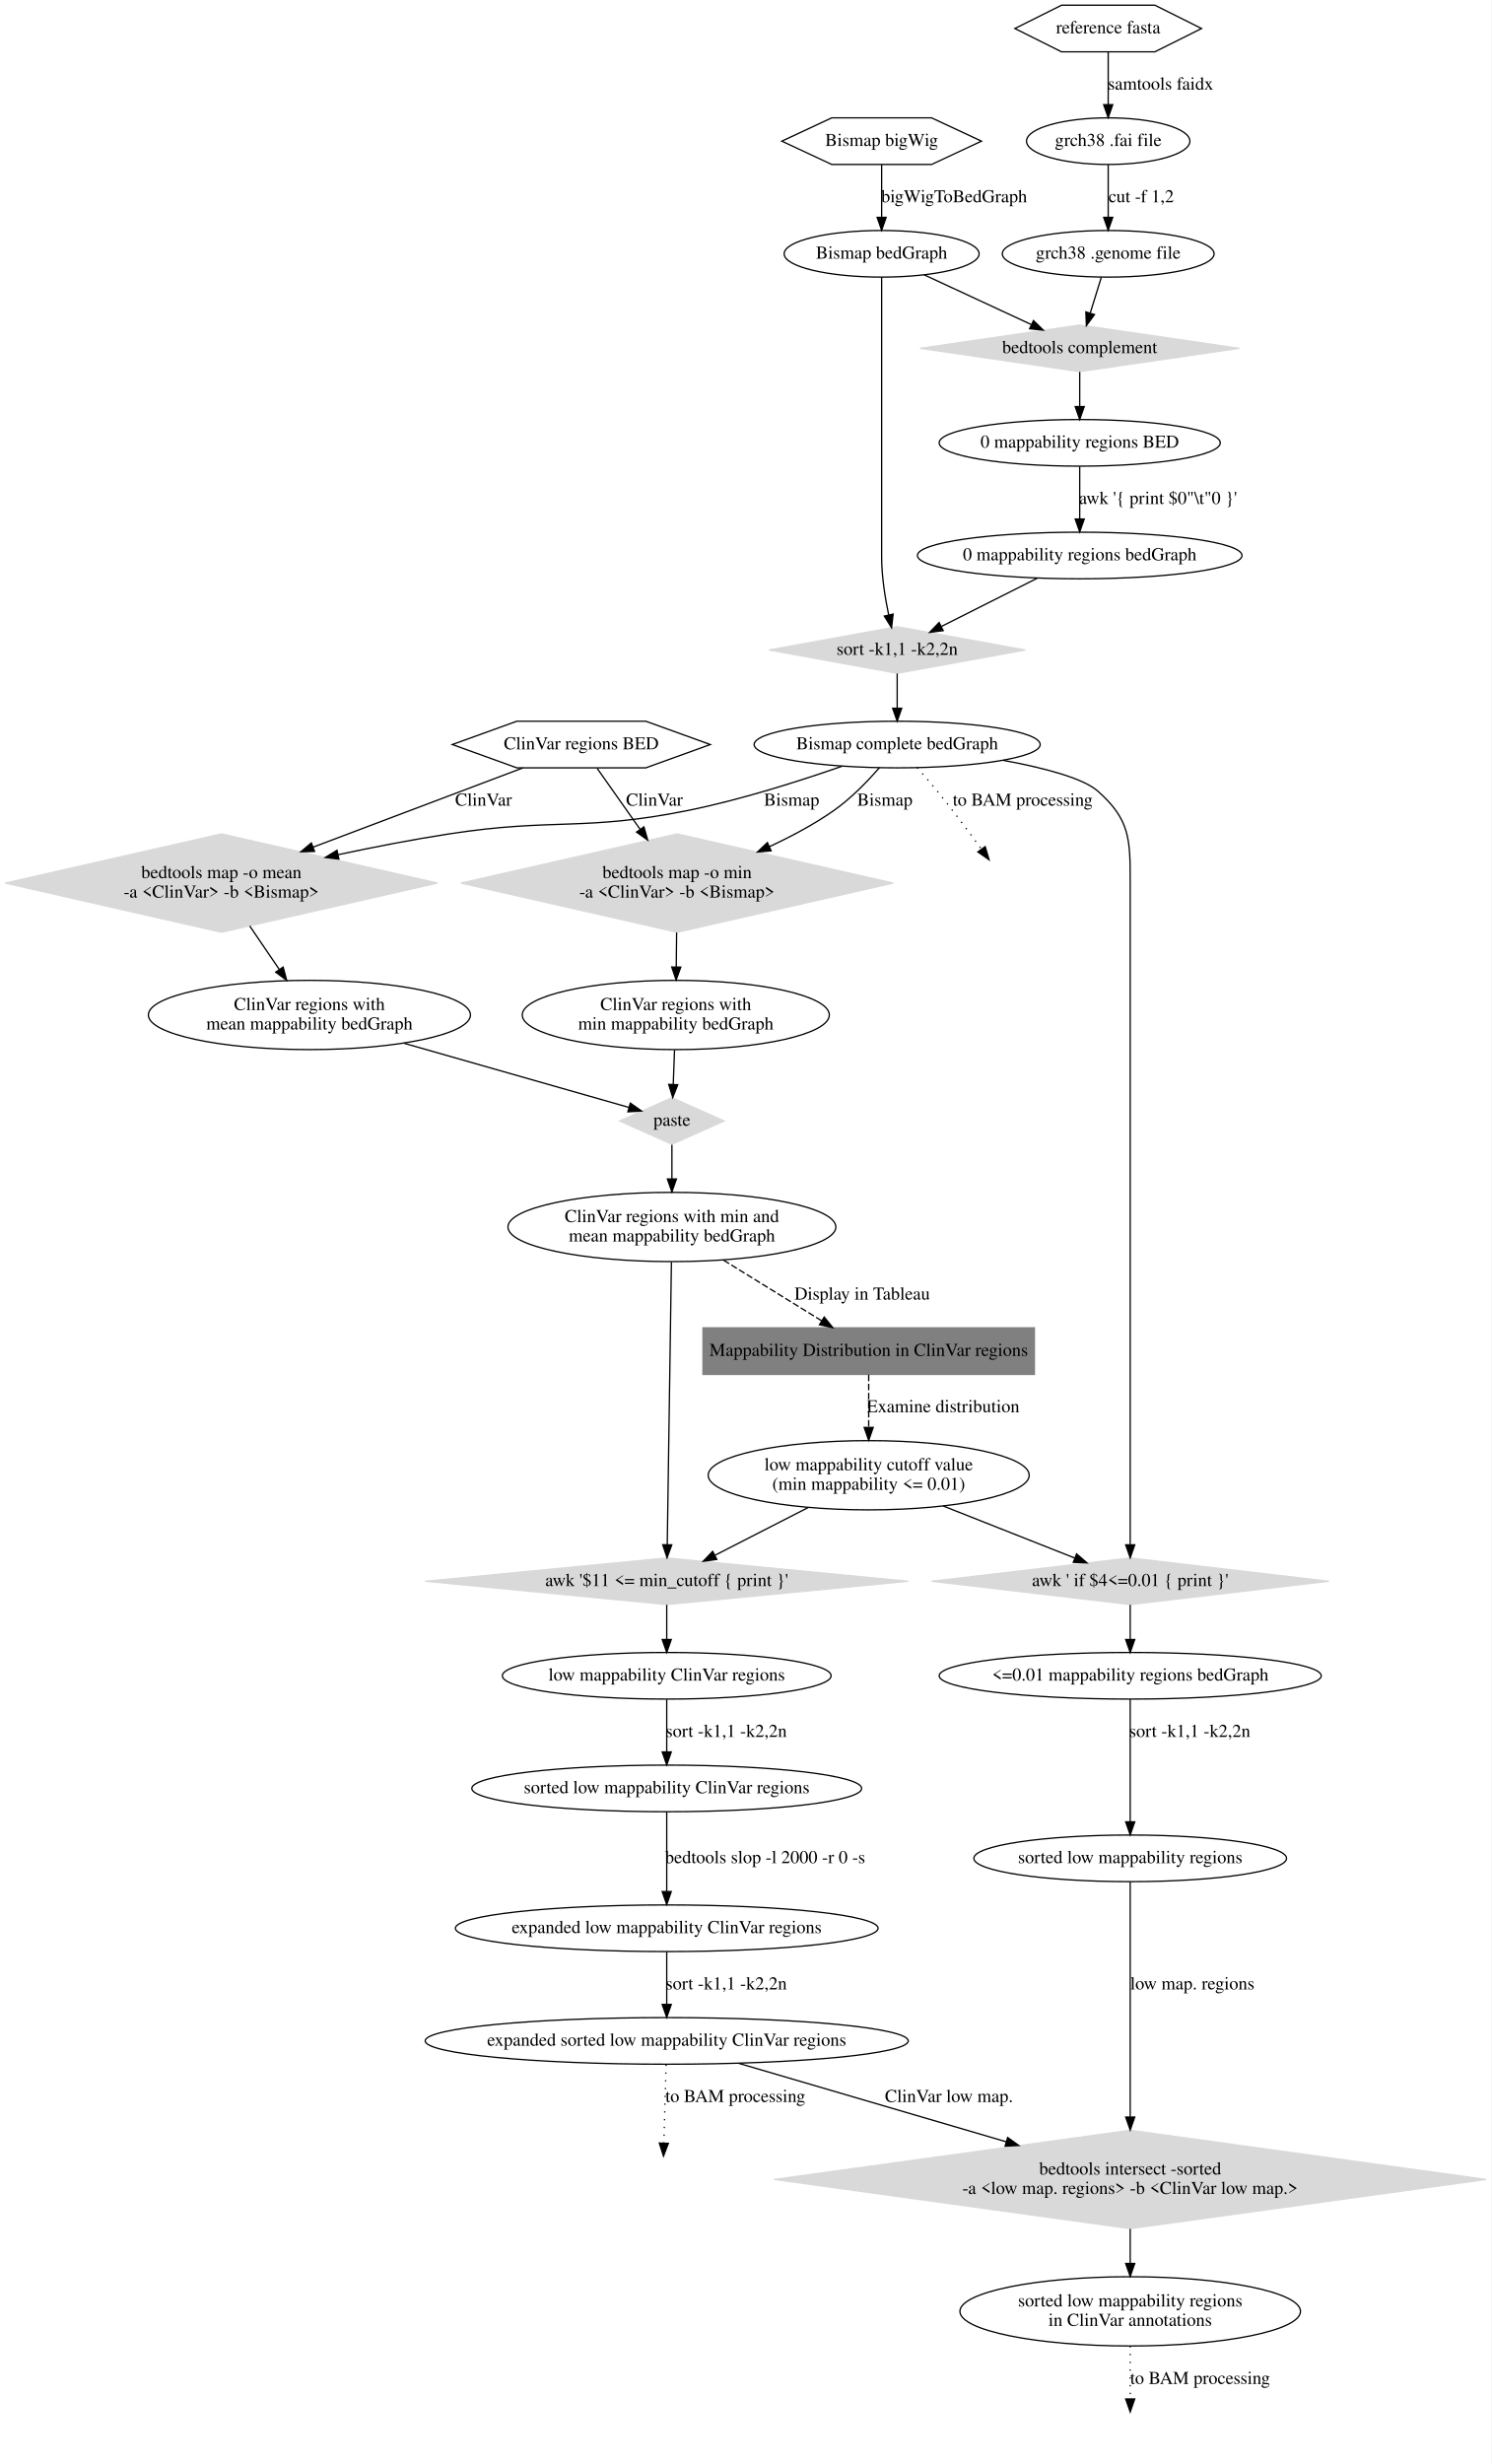
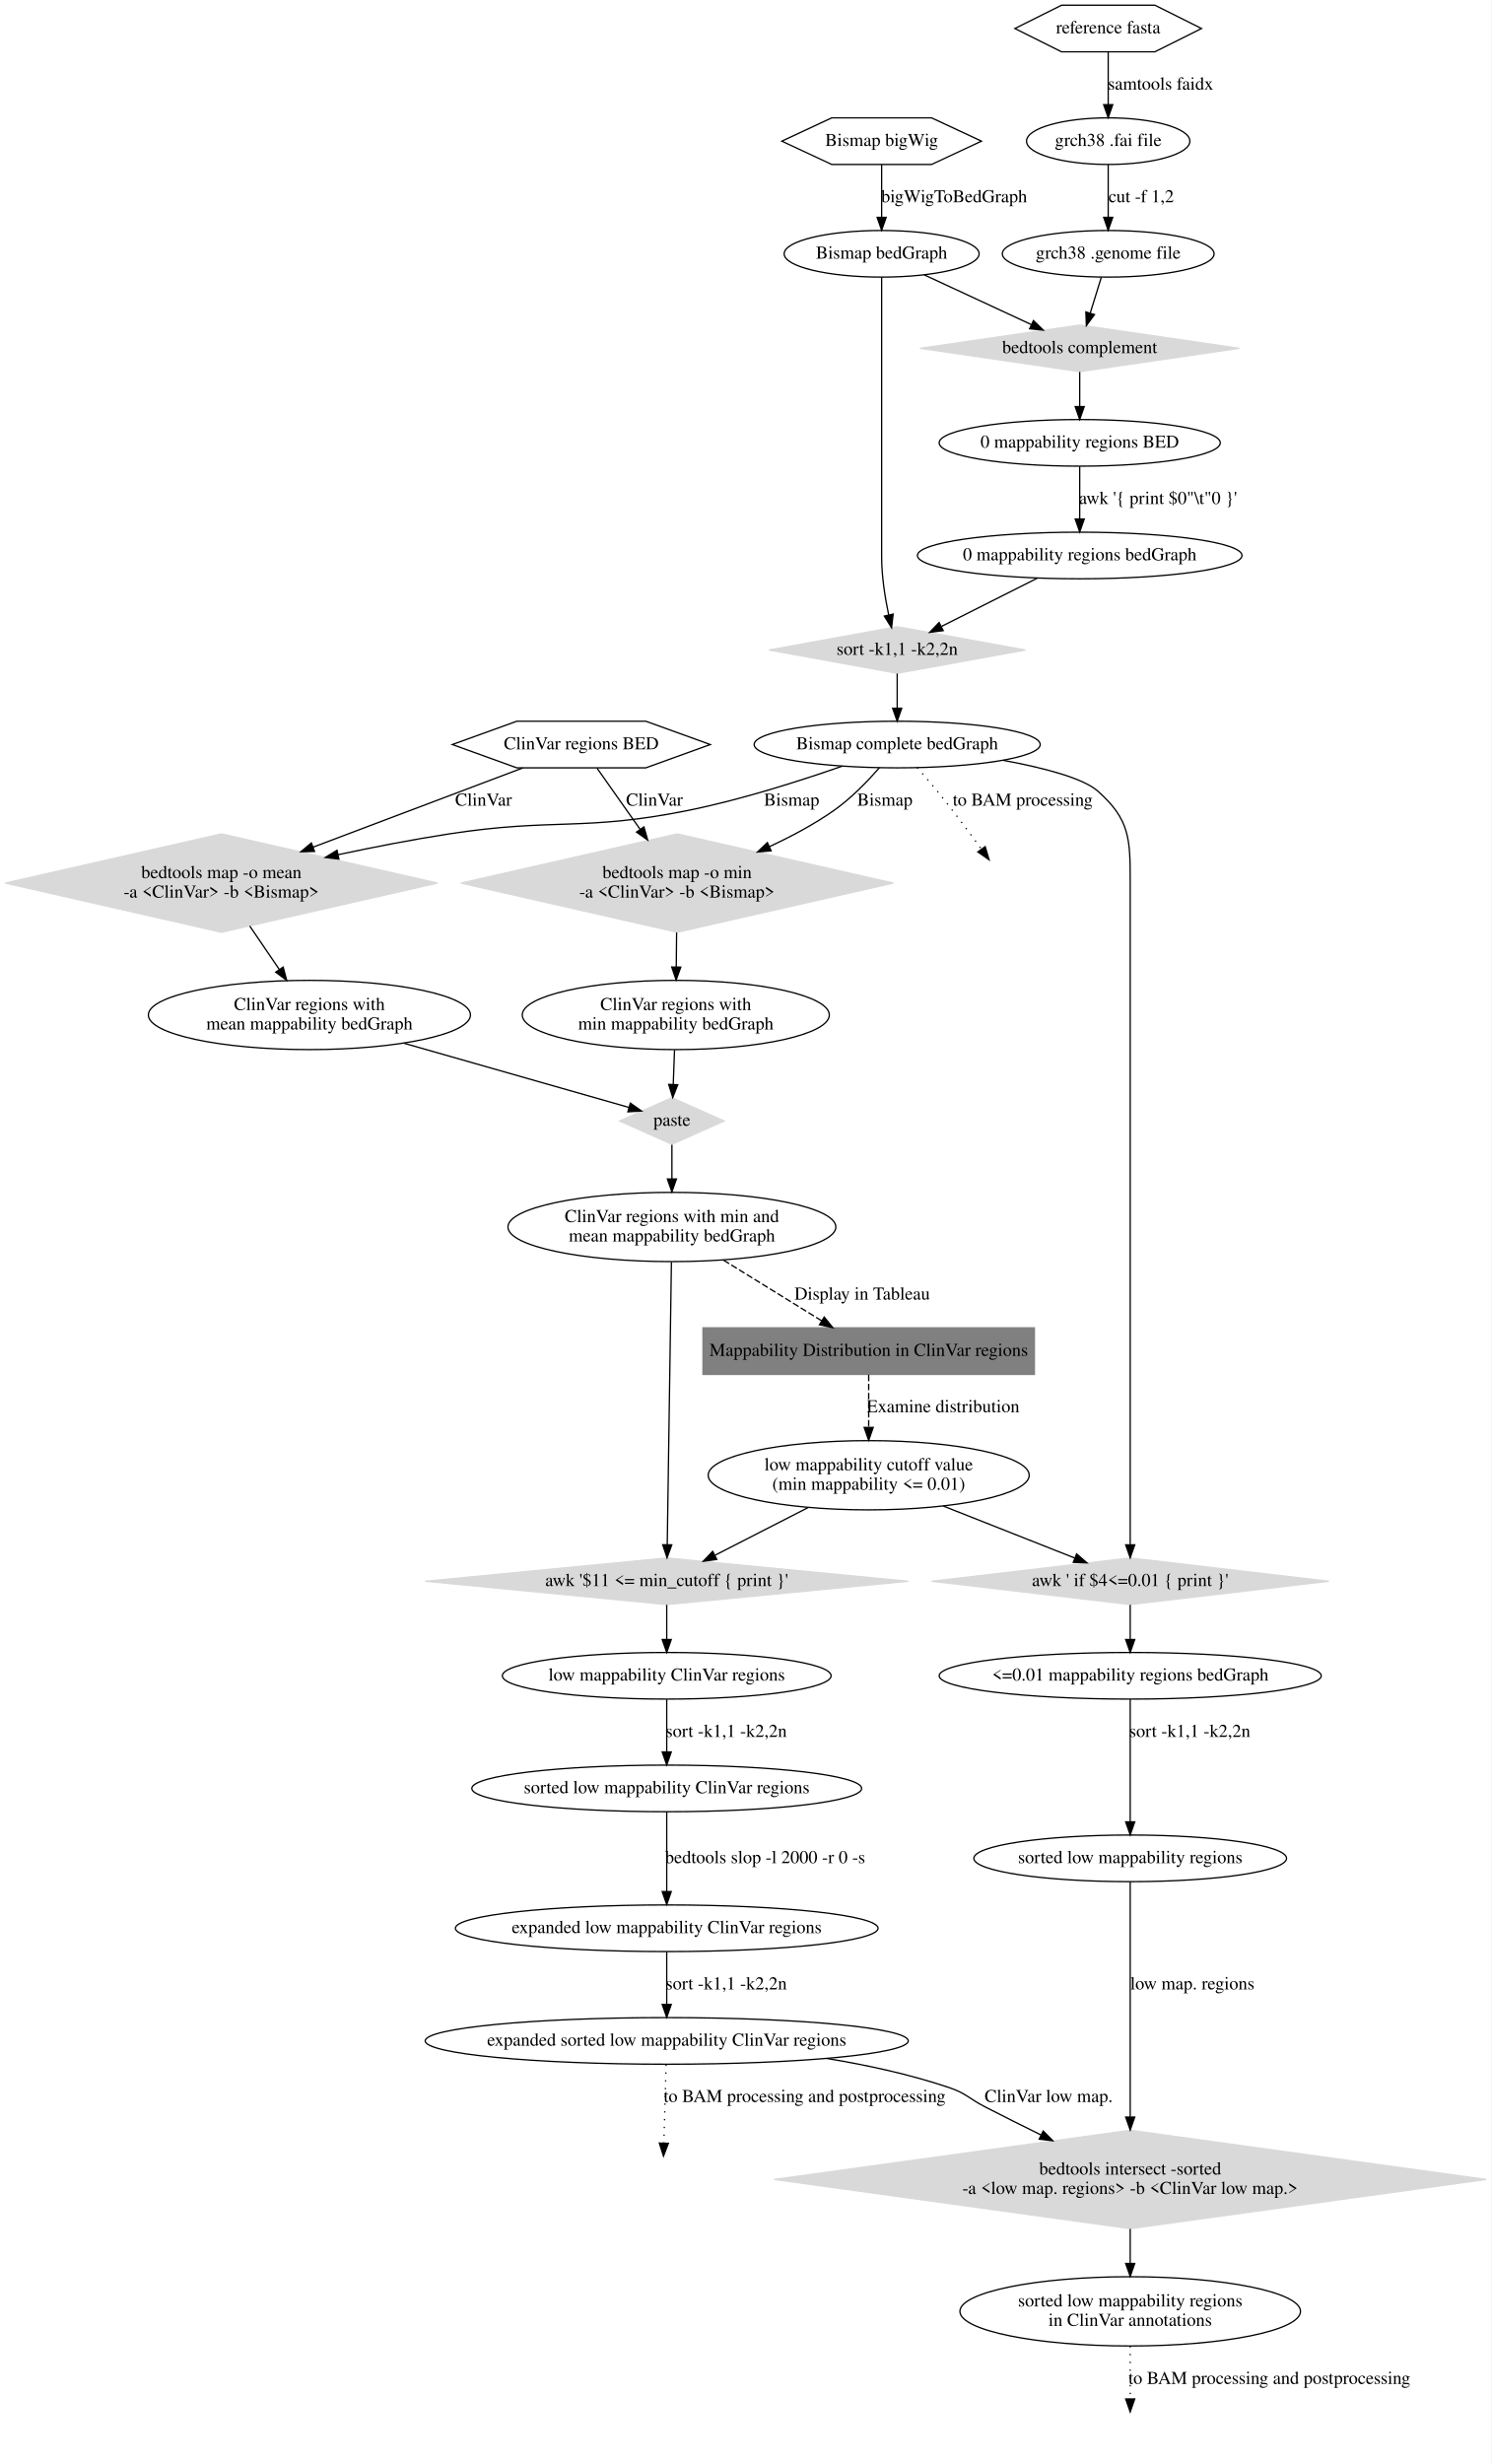
<svg xmlns="http://www.w3.org/2000/svg" width="1152pt" height="1903pt" viewBox="0.00 0.00 1152.00 1902.96">
  <g id="graph0" class="graph" transform="scale(1 1) rotate(0) translate(4 1898.96)">
    <polygon fill="white" stroke="transparent" points="-4,4 -4,-1898.96 1148,-1898.96 1148,4 -4,4" />
    <g id="node1" class="node">
      <polygon fill="none" stroke="black" points="544.63,-1323.96 494.82,-1341.96 395.18,-1341.96 345.37,-1323.96 395.18,-1305.96 494.82,-1305.96 544.63,-1323.96" />
      <text text-anchor="middle" x="445" y="-1320.26" font-family="Times,serif" font-size="14.00">ClinVar regions BED</text>
    </g>
    <g id="node9" class="node">
      <polygon fill="#d9d9d9" stroke="#d9d9d9" points="519,-1254.96 352,-1216.96 519,-1178.96 686,-1216.96 519,-1254.96" />
      <text text-anchor="middle" x="519" y="-1220.76" font-family="Times,serif" font-size="14.00">bedtools map -o min </text>
      <text text-anchor="middle" x="519" y="-1205.76" font-family="Times,serif" font-size="14.00">-a &lt;ClinVar&gt; -b &lt;Bismap&gt;</text>
    </g>
    <g id="edge6" class="edge">
      <path fill="none" stroke="black" d="M457.22,-1305.62C466.24,-1292.82 478.89,-1274.87 490.4,-1258.54" />
      <polygon fill="black" stroke="black" points="493.39,-1260.37 496.29,-1250.18 487.67,-1256.34 493.39,-1260.37" />
      <text text-anchor="middle" x="501.5" y="-1276.76" font-family="Times,serif" font-size="14.00">ClinVar</text>
    </g>
    <g id="node10" class="node">
      <polygon fill="#d9d9d9" stroke="#d9d9d9" points="167,-1254.96 0,-1216.96 167,-1178.96 334,-1216.96 167,-1254.96" />
      <text text-anchor="middle" x="167" y="-1220.76" font-family="Times,serif" font-size="14.00">bedtools map -o mean </text>
      <text text-anchor="middle" x="167" y="-1205.76" font-family="Times,serif" font-size="14.00">-a &lt;ClinVar&gt; -b &lt;Bismap&gt;</text>
    </g>
    <g id="edge8" class="edge">
      <path fill="none" stroke="black" d="M399.72,-1305.86C355.92,-1289.32 288.89,-1264 238,-1244.78" />
      <polygon fill="black" stroke="black" points="238.96,-1241.4 228.37,-1241.14 236.49,-1247.95 238.96,-1241.4" />
      <text text-anchor="middle" x="369.5" y="-1276.76" font-family="Times,serif" font-size="14.00">ClinVar</text>
    </g>
    <g id="node2" class="node">
      <polygon fill="none" stroke="black" points="924.09,-1876.96 888.05,-1894.96 815.95,-1894.96 779.91,-1876.96 815.95,-1858.96 888.05,-1858.96 924.09,-1876.96" />
      <text text-anchor="middle" x="852" y="-1873.26" font-family="Times,serif" font-size="14.00">reference fasta</text>
    </g>
    <g id="node25" class="node">
      <ellipse fill="none" stroke="black" cx="852" cy="-1789.96" rx="63.09" ry="18" />
      <text text-anchor="middle" x="852" y="-1786.26" font-family="Times,serif" font-size="14.00">grch38 .fai file</text>
    </g>
    <g id="edge24" class="edge">
      <path fill="none" stroke="black" d="M852,-1858.76C852,-1847.12 852,-1831.51 852,-1818.2" />
      <polygon fill="black" stroke="black" points="855.5,-1818.14 852,-1808.14 848.5,-1818.14 855.5,-1818.14" />
      <text text-anchor="middle" x="892.5" y="-1829.76" font-family="Times,serif" font-size="14.00">samtools faidx</text>
    </g>
    <g id="node3" class="node">
      <ellipse fill="none" stroke="black" cx="677" cy="-1702.96" rx="75.29" ry="18" />
      <text text-anchor="middle" x="677" y="-1699.26" font-family="Times,serif" font-size="14.00">Bismap bedGraph</text>
    </g>
    <g id="node4" class="node">
      <polygon fill="#d9d9d9" stroke="#d9d9d9" points="689,-1414.96 589.96,-1396.96 689,-1378.96 788.04,-1396.96 689,-1414.96" />
      <text text-anchor="middle" x="689" y="-1393.26" font-family="Times,serif" font-size="14.00">sort -k1,1 -k2,2n</text>
    </g>
    <g id="edge1" class="edge">
      <path fill="none" stroke="black" d="M677,-1684.74C677,-1670.37 677,-1649.33 677,-1630.96 677,-1630.96 677,-1630.96 677,-1468.96 677,-1453.97 679.63,-1437.44 682.43,-1424.1" />
      <polygon fill="black" stroke="black" points="685.88,-1424.71 684.67,-1414.18 679.06,-1423.17 685.88,-1424.71" />
    </g>
    <g id="node23" class="node">
      <polygon fill="#d9d9d9" stroke="#d9d9d9" points="830,-1647.96 706.67,-1629.96 830,-1611.96 953.33,-1629.96 830,-1647.96" />
      <text text-anchor="middle" x="830" y="-1626.26" font-family="Times,serif" font-size="14.00">bedtools complement</text>
    </g>
    <g id="edge22" class="edge">
      <path fill="none" stroke="black" d="M709.82,-1686.73C734.11,-1675.46 767.24,-1660.08 792.57,-1648.33" />
      <polygon fill="black" stroke="black" points="794.26,-1651.41 801.85,-1644.02 791.31,-1645.06 794.26,-1651.41" />
    </g>
    <g id="node5" class="node">
      <ellipse fill="none" stroke="black" cx="689" cy="-1323.96" rx="110.48" ry="18" />
      <text text-anchor="middle" x="689" y="-1320.26" font-family="Times,serif" font-size="14.00">Bismap complete bedGraph</text>
    </g>
    <g id="edge2" class="edge">
      <path fill="none" stroke="black" d="M689,-1378.77C689,-1370.75 689,-1361.01 689,-1352.03" />
      <polygon fill="black" stroke="black" points="692.5,-1351.99 689,-1341.99 685.5,-1351.99 692.5,-1351.99" />
    </g>
    <g id="edge3" class="edge">
      <path fill="none" stroke="black" stroke-dasharray="1,5" d="M704.44,-1306.12C709.5,-1300.44 715.09,-1294.01 720,-1287.96 731.74,-1273.5 744.21,-1256.77 753.99,-1243.29" />
      <polygon fill="black" stroke="black" points="756.99,-1245.12 760,-1234.96 751.31,-1241.02 756.99,-1245.12" />
      <text text-anchor="middle" x="786" y="-1276.76" font-family="Times,serif" font-size="14.00">to BAM processing</text>
    </g>
    <g id="edge7" class="edge">
      <path fill="none" stroke="black" d="M675.31,-1306.08C666.14,-1295.57 653.34,-1282.3 640,-1272.96 624.85,-1262.35 607.33,-1252.99 590.4,-1245.14" />
      <polygon fill="black" stroke="black" points="591.63,-1241.86 581.07,-1240.94 588.75,-1248.24 591.63,-1241.86" />
      <text text-anchor="middle" x="679.5" y="-1276.76" font-family="Times,serif" font-size="14.00">Bismap</text>
    </g>
    <g id="edge9" class="edge">
      <path fill="none" stroke="black" d="M646.63,-1307.3C614.3,-1295.99 568.41,-1281.29 527,-1272.96 446.44,-1256.76 424.22,-1267.43 343,-1254.96 314.96,-1250.66 284.66,-1244.75 257.23,-1238.91" />
      <polygon fill="black" stroke="black" points="257.78,-1235.45 247.27,-1236.77 256.31,-1242.3 257.78,-1235.45" />
      <text text-anchor="middle" x="607.5" y="-1276.76" font-family="Times,serif" font-size="14.00">Bismap</text>
    </g>
    <g id="node27" class="node">
      <polygon fill="#d9d9d9" stroke="#d9d9d9" points="869,-695.74 715.5,-677.74 869,-659.74 1022.5,-677.74 869,-695.74" />
      <text text-anchor="middle" x="869" y="-674.04" font-family="Times,serif" font-size="14.00">awk ' if $4&lt;=0.01 { print }'</text>
    </g>
    <g id="edge27" class="edge">
      <path fill="none" stroke="black" d="M770.82,-1311.77C801.88,-1306.04 832.54,-1298.11 844,-1287.96 868.73,-1266.06 869,-1251 869,-1217.96 869,-1217.96 869,-1217.96 869,-758.61 869,-741.2 869,-721.66 869,-706.27" />
      <polygon fill="black" stroke="black" points="872.5,-705.88 869,-695.88 865.5,-705.88 872.5,-705.88" />
    </g>
    <g id="node7" class="node">
      <ellipse fill="none" stroke="black" cx="830" cy="-1469.96" rx="125.38" ry="18" />
      <text text-anchor="middle" x="830" y="-1466.26" font-family="Times,serif" font-size="14.00">0 mappability regions bedGraph</text>
    </g>
    <g id="edge4" class="edge">
      <path fill="none" stroke="black" d="M797.3,-1452.49C775.09,-1441.31 745.77,-1426.55 723.24,-1415.2" />
      <polygon fill="black" stroke="black" points="724.55,-1411.94 714.05,-1410.57 721.4,-1418.2 724.55,-1411.94" />
    </g>
    <g id="node8" class="node">
      <polygon fill="none" stroke="black" points="754.1,-1789.96 715.55,-1807.96 638.45,-1807.96 599.9,-1789.96 638.45,-1771.96 715.55,-1771.96 754.1,-1789.96" />
      <text text-anchor="middle" x="677" y="-1786.26" font-family="Times,serif" font-size="14.00">Bismap bigWig</text>
    </g>
    <g id="edge5" class="edge">
      <path fill="none" stroke="black" d="M677,-1771.76C677,-1760.12 677,-1744.51 677,-1731.2" />
      <polygon fill="black" stroke="black" points="680.5,-1731.14 677,-1721.14 673.5,-1731.14 680.5,-1731.14" />
      <text text-anchor="middle" x="733" y="-1742.76" font-family="Times,serif" font-size="14.00">bigWigToBedGraph</text>
    </g>
    <g id="node11" class="node">
      <ellipse fill="none" stroke="black" cx="518" cy="-1115.09" rx="118.59" ry="26.74" />
      <text text-anchor="middle" x="518" y="-1118.89" font-family="Times,serif" font-size="14.00">ClinVar regions with</text>
      <text text-anchor="middle" x="518" y="-1103.89" font-family="Times,serif" font-size="14.00"> min mappability bedGraph</text>
    </g>
    <g id="edge10" class="edge">
      <path fill="none" stroke="black" d="M518.63,-1178.77C518.54,-1170.1 518.45,-1160.87 518.36,-1152.25" />
      <polygon fill="black" stroke="black" points="521.86,-1152.06 518.26,-1142.09 514.86,-1152.13 521.86,-1152.06" />
    </g>
    <g id="node12" class="node">
      <ellipse fill="none" stroke="black" cx="235" cy="-1115.09" rx="124.4" ry="26.74" />
      <text text-anchor="middle" x="235" y="-1118.89" font-family="Times,serif" font-size="14.00">ClinVar regions with</text>
      <text text-anchor="middle" x="235" y="-1103.89" font-family="Times,serif" font-size="14.00"> mean mappability bedGraph</text>
    </g>
    <g id="edge11" class="edge">
      <path fill="none" stroke="black" d="M188.89,-1183.81C196.18,-1173.1 204.33,-1161.14 211.72,-1150.28" />
      <polygon fill="black" stroke="black" points="214.72,-1152.09 217.46,-1141.86 208.94,-1148.15 214.72,-1152.09" />
    </g>
    <g id="node13" class="node">
      <polygon fill="#d9d9d9" stroke="#d9d9d9" points="515,-1051.22 474.61,-1033.22 515,-1015.22 555.39,-1033.22 515,-1051.22" />
      <text text-anchor="middle" x="515" y="-1029.52" font-family="Times,serif" font-size="14.00">paste</text>
    </g>
    <g id="edge12" class="edge">
      <path fill="none" stroke="black" d="M517.02,-1087.94C516.7,-1079.49 516.35,-1070.11 516.03,-1061.58" />
      <polygon fill="black" stroke="black" points="519.52,-1061.23 515.64,-1051.37 512.52,-1061.49 519.52,-1061.23" />
    </g>
    <g id="edge14" class="edge">
      <path fill="none" stroke="black" d="M308.2,-1093.21C364.34,-1077.2 439.18,-1055.85 481.72,-1043.71" />
      <polygon fill="black" stroke="black" points="482.9,-1047.02 491.56,-1040.91 480.98,-1040.29 482.9,-1047.02" />
    </g>
    <g id="node14" class="node">
      <ellipse fill="none" stroke="black" cx="515" cy="-951.35" rx="126.64" ry="26.74" />
      <text text-anchor="middle" x="515" y="-955.15" font-family="Times,serif" font-size="14.00">ClinVar regions with min and</text>
      <text text-anchor="middle" x="515" y="-940.15" font-family="Times,serif" font-size="14.00"> mean mappability bedGraph</text>
    </g>
    <g id="edge13" class="edge">
      <path fill="none" stroke="black" d="M515,-1014.89C515,-1007.16 515,-997.74 515,-988.58" />
      <polygon fill="black" stroke="black" points="518.5,-988.45 515,-978.45 511.5,-988.45 518.5,-988.45" />
    </g>
    <g id="node15" class="node">
      <polygon fill="gray" stroke="gray" points="795,-873.48 539,-873.48 539,-837.48 795,-837.48 795,-873.48" />
      <text text-anchor="middle" x="667" y="-851.78" font-family="Times,serif" font-size="14.00">Mappability Distribution in ClinVar regions</text>
    </g>
    <g id="edge15" class="edge">
      <path fill="none" stroke="black" stroke-dasharray="5,2" d="M554.94,-925.69C578.39,-911.2 607.8,-893.04 630.61,-878.95" />
      <polygon fill="black" stroke="black" points="632.64,-881.81 639.31,-873.58 628.97,-875.85 632.64,-881.81" />
      <text text-anchor="middle" x="662" y="-895.28" font-family="Times,serif" font-size="14.00">Display in Tableau</text>
    </g>
    <g id="node18" class="node">
      <polygon fill="#d9d9d9" stroke="#d9d9d9" points="511,-695.74 324.32,-677.74 511,-659.74 697.68,-677.74 511,-695.74" />
      <text text-anchor="middle" x="511" y="-674.04" font-family="Times,serif" font-size="14.00">awk '$11 &lt;= min_cutoff { print }'</text>
    </g>
    <g id="edge19" class="edge">
      <path fill="none" stroke="black" d="M514.62,-924.31C513.86,-872.86 512.18,-758.66 511.4,-706.14" />
      <polygon fill="black" stroke="black" points="514.9,-705.86 511.25,-695.91 507.9,-705.96 514.9,-705.86" />
    </g>
    <g id="node17" class="node">
      <ellipse fill="none" stroke="black" cx="667" cy="-759.61" rx="123.99" ry="26.74" />
      <text text-anchor="middle" x="667" y="-763.41" font-family="Times,serif" font-size="14.00">low mappability cutoff value</text>
      <text text-anchor="middle" x="667" y="-748.41" font-family="Times,serif" font-size="14.00">(min mappability &lt;= 0.01)</text>
    </g>
    <g id="edge16" class="edge">
      <path fill="none" stroke="black" stroke-dasharray="5,2" d="M667,-837.26C667,-825.96 667,-810.75 667,-796.86" />
      <polygon fill="black" stroke="black" points="670.5,-796.58 667,-786.58 663.5,-796.58 670.5,-796.58" />
      <text text-anchor="middle" x="724.5" y="-808.28" font-family="Times,serif" font-size="14.00">Examine distribution</text>
    </g>
    <g id="edge17" class="edge">
      <path fill="none" stroke="black" d="M620.19,-734.65C597.21,-722.88 569.9,-708.9 548.34,-697.86" />
      <polygon fill="black" stroke="black" points="549.68,-694.61 539.18,-693.17 546.49,-700.84 549.68,-694.61" />
    </g>
    <g id="edge28" class="edge">
      <path fill="none" stroke="black" d="M724.61,-735.83C756.88,-723.07 796.45,-707.43 826,-695.74" />
      <polygon fill="black" stroke="black" points="827.59,-698.88 835.61,-691.94 825.02,-692.37 827.59,-698.88" />
    </g>
    <g id="node19" class="node">
      <ellipse fill="none" stroke="black" cx="511" cy="-604.74" rx="126.98" ry="18" />
      <text text-anchor="middle" x="511" y="-601.04" font-family="Times,serif" font-size="14.00">low mappability ClinVar regions</text>
    </g>
    <g id="edge18" class="edge">
      <path fill="none" stroke="black" d="M511,-659.55C511,-651.53 511,-641.79 511,-632.81" />
      <polygon fill="black" stroke="black" points="514.5,-632.77 511,-622.77 507.5,-632.77 514.5,-632.77" />
    </g>
    <g id="node20" class="node">
      <ellipse fill="none" stroke="black" cx="511" cy="-517.74" rx="150.57" ry="18" />
      <text text-anchor="middle" x="511" y="-514.04" font-family="Times,serif" font-size="14.00">sorted low mappability ClinVar regions</text>
    </g>
    <g id="edge20" class="edge">
      <path fill="none" stroke="black" d="M511,-586.54C511,-574.9 511,-559.29 511,-545.98" />
      <polygon fill="black" stroke="black" points="514.5,-545.92 511,-535.92 507.5,-545.92 514.5,-545.92" />
      <text text-anchor="middle" x="557" y="-557.54" font-family="Times,serif" font-size="14.00">sort -k1,1 -k2,2n</text>
    </g>
    <g id="node32" class="node">
      <ellipse fill="none" stroke="black" cx="511" cy="-409.74" rx="163.27" ry="18" />
      <text text-anchor="middle" x="511" y="-406.04" font-family="Times,serif" font-size="14.00">expanded low mappability ClinVar regions</text>
    </g>
    <g id="edge34" class="edge">
      <path fill="none" stroke="black" d="M511,-499.71C511,-483.12 511,-457.62 511,-438.17" />
      <polygon fill="black" stroke="black" points="514.5,-438.08 511,-428.08 507.5,-438.08 514.5,-438.08" />
      <text text-anchor="middle" x="587" y="-460.04" font-family="Times,serif" font-size="14.00">bedtools slop -l 2000 -r 0 -s</text>
    </g>
    <g id="node21" class="node">
      <ellipse fill="none" stroke="black" cx="511" cy="-322.74" rx="186.57" ry="18" />
      <text text-anchor="middle" x="511" y="-319.04" font-family="Times,serif" font-size="14.00">expanded sorted low mappability ClinVar regions</text>
    </g>
    <g id="edge21" class="edge">
      <path fill="none" stroke="black" stroke-dasharray="1,5" d="M510.5,-304.4C510.03,-287.96 509.32,-263.02 508.78,-243.93" />
      <polygon fill="black" stroke="black" points="512.27,-243.65 508.49,-233.76 505.27,-243.85 512.27,-243.65" />
-       <text text-anchor="middle" x="564" y="-275.54" font-family="Times,serif" font-size="14.00">to BAM processing</text>
+       <text text-anchor="middle" x="617.5" y="-275.54" font-family="Times,serif" font-size="14.00">to BAM processing and postprocessing</text>
    </g>
    <g id="node30" class="node">
      <polygon fill="#d9d9d9" stroke="#d9d9d9" points="869,-253.74 594,-215.74 869,-177.74 1144,-215.74 869,-253.74" />
      <text text-anchor="middle" x="869" y="-219.54" font-family="Times,serif" font-size="14.00">bedtools intersect -sorted </text>
      <text text-anchor="middle" x="869" y="-204.54" font-family="Times,serif" font-size="14.00">-a &lt;low map. regions&gt; -b &lt;ClinVar low map.&gt;</text>
    </g>
    <g id="edge37" class="edge">
-       <path fill="none" stroke="black" d="M566.54,-305.45C621.67,-289.28 707.26,-264.18 773.34,-244.8" />
-       <polygon fill="black" stroke="black" points="774.33,-248.15 782.94,-241.98 772.36,-241.44 774.33,-248.15" />
-       <text text-anchor="middle" x="729" y="-275.54" font-family="Times,serif" font-size="14.00">ClinVar low map.</text>
+       <path fill="none" stroke="black" d="M634.38,-309.24C665.75,-304.08 699.04,-296.85 729,-286.74 742.38,-282.23 744.44,-278.19 757,-271.74 770.83,-264.64 785.71,-257.2 799.97,-250.16" />
+       <polygon fill="black" stroke="black" points="801.8,-253.16 809.23,-245.61 798.71,-246.88 801.8,-253.16" />
+       <text text-anchor="middle" x="806" y="-275.54" font-family="Times,serif" font-size="14.00">ClinVar low map.</text>
    </g>
    <g id="node24" class="node">
      <ellipse fill="none" stroke="black" cx="830" cy="-1556.96" rx="108.58" ry="18" />
      <text text-anchor="middle" x="830" y="-1553.26" font-family="Times,serif" font-size="14.00">0 mappability regions BED</text>
    </g>
    <g id="edge23" class="edge">
      <path fill="none" stroke="black" d="M830,-1611.77C830,-1603.75 830,-1594.01 830,-1585.03" />
      <polygon fill="black" stroke="black" points="833.5,-1584.99 830,-1574.99 826.5,-1584.99 833.5,-1584.99" />
    </g>
    <g id="edge30" class="edge">
      <path fill="none" stroke="black" d="M830,-1538.76C830,-1527.12 830,-1511.51 830,-1498.2" />
      <polygon fill="black" stroke="black" points="833.5,-1498.14 830,-1488.14 826.5,-1498.14 833.5,-1498.14" />
      <text text-anchor="middle" x="890.5" y="-1509.76" font-family="Times,serif" font-size="14.00">awk '{ print $0"\t"0 }'</text>
    </g>
    <g id="node26" class="node">
      <ellipse fill="none" stroke="black" cx="852" cy="-1702.96" rx="81.79" ry="18" />
      <text text-anchor="middle" x="852" y="-1699.26" font-family="Times,serif" font-size="14.00">grch38 .genome file</text>
    </g>
    <g id="edge25" class="edge">
      <path fill="none" stroke="black" d="M852,-1771.76C852,-1760.12 852,-1744.51 852,-1731.2" />
      <polygon fill="black" stroke="black" points="855.5,-1731.14 852,-1721.14 848.5,-1731.14 855.5,-1731.14" />
      <text text-anchor="middle" x="877.5" y="-1742.76" font-family="Times,serif" font-size="14.00">cut -f 1,2</text>
    </g>
    <g id="edge26" class="edge">
      <path fill="none" stroke="black" d="M846.67,-1684.77C844.12,-1676.54 841.01,-1666.51 838.17,-1657.34" />
      <polygon fill="black" stroke="black" points="841.43,-1656.02 835.13,-1647.5 834.74,-1658.09 841.43,-1656.02" />
    </g>
    <g id="node28" class="node">
      <ellipse fill="none" stroke="black" cx="869" cy="-604.74" rx="147.57" ry="18" />
      <text text-anchor="middle" x="869" y="-601.04" font-family="Times,serif" font-size="14.00">&lt;=0.01 mappability regions bedGraph</text>
    </g>
    <g id="edge29" class="edge">
      <path fill="none" stroke="black" d="M869,-659.55C869,-651.53 869,-641.79 869,-632.81" />
      <polygon fill="black" stroke="black" points="872.5,-632.77 869,-622.77 865.5,-632.77 872.5,-632.77" />
    </g>
    <g id="node29" class="node">
      <ellipse fill="none" stroke="black" cx="869" cy="-463.74" rx="120.78" ry="18" />
      <text text-anchor="middle" x="869" y="-460.04" font-family="Times,serif" font-size="14.00">sorted low mappability regions</text>
    </g>
    <g id="edge31" class="edge">
      <path fill="none" stroke="black" d="M869,-586.7C869,-563.14 869,-520.38 869,-492.27" />
      <polygon fill="black" stroke="black" points="872.5,-491.92 869,-481.92 865.5,-491.92 872.5,-491.92" />
      <text text-anchor="middle" x="915" y="-557.54" font-family="Times,serif" font-size="14.00">sort -k1,1 -k2,2n</text>
    </g>
    <g id="edge32" class="edge">
      <path fill="none" stroke="black" d="M869,-445.44C869,-408.25 869,-319.56 869,-264.2" />
      <polygon fill="black" stroke="black" points="872.5,-263.93 869,-253.93 865.5,-263.93 872.5,-263.93" />
      <text text-anchor="middle" x="917" y="-362.54" font-family="Times,serif" font-size="14.00">low map. regions</text>
    </g>
    <g id="node31" class="node">
      <ellipse fill="none" stroke="black" cx="869" cy="-113.87" rx="131.54" ry="26.74" />
      <text text-anchor="middle" x="869" y="-117.67" font-family="Times,serif" font-size="14.00">sorted low mappability regions</text>
      <text text-anchor="middle" x="869" y="-102.67" font-family="Times,serif" font-size="14.00">in ClinVar annotations</text>
    </g>
    <g id="edge33" class="edge">
      <path fill="none" stroke="black" d="M869,-177.55C869,-168.88 869,-159.65 869,-151.03" />
      <polygon fill="black" stroke="black" points="872.5,-150.87 869,-140.87 865.5,-150.87 872.5,-150.87" />
    </g>
    <g id="edge36" class="edge">
      <path fill="none" stroke="black" stroke-dasharray="1,5" d="M869,-86.97C869,-74.34 869,-59.14 869,-46.32" />
      <polygon fill="black" stroke="black" points="872.5,-46.22 869,-36.22 865.5,-46.22 872.5,-46.22" />
-       <text text-anchor="middle" x="923" y="-57.8" font-family="Times,serif" font-size="14.00">to BAM processing</text>
+       <text text-anchor="middle" x="976.5" y="-57.8" font-family="Times,serif" font-size="14.00">to BAM processing and postprocessing</text>
    </g>
    <g id="edge35" class="edge">
      <path fill="none" stroke="black" d="M511,-391.54C511,-379.9 511,-364.29 511,-350.98" />
      <polygon fill="black" stroke="black" points="514.5,-350.92 511,-340.92 507.5,-350.92 514.5,-350.92" />
      <text text-anchor="middle" x="557" y="-362.54" font-family="Times,serif" font-size="14.00">sort -k1,1 -k2,2n</text>
    </g>
  </g>
</svg>
